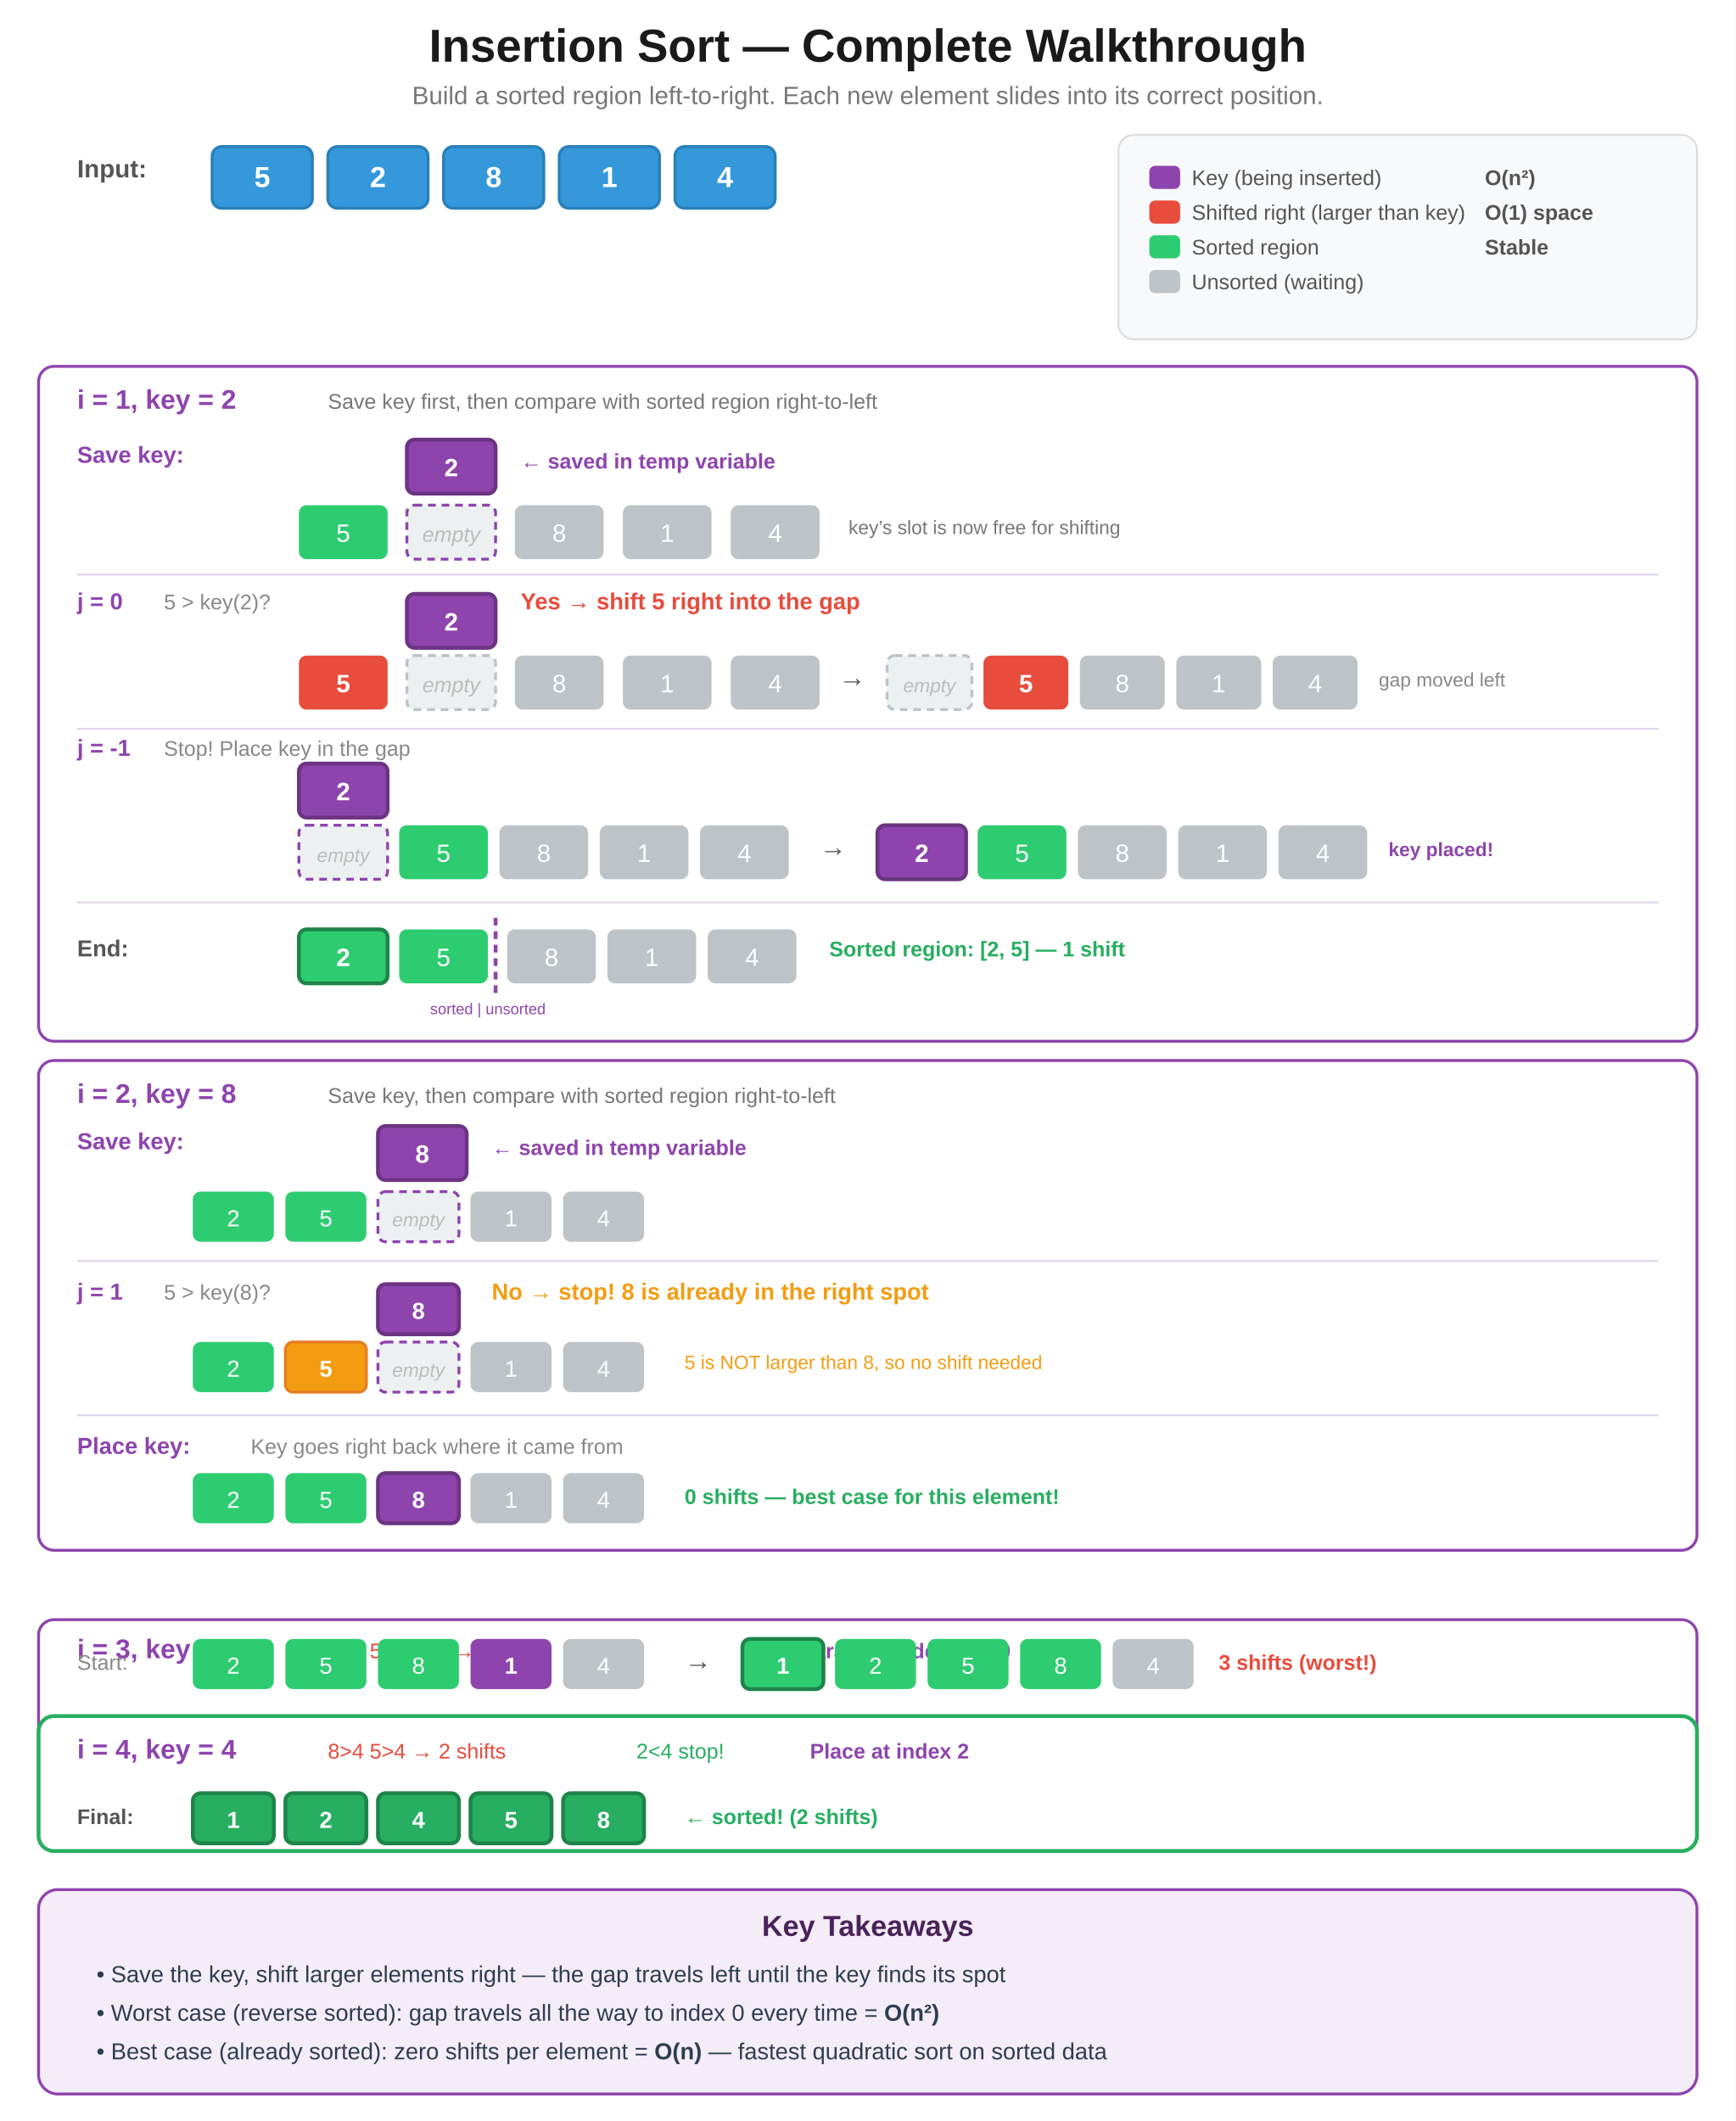
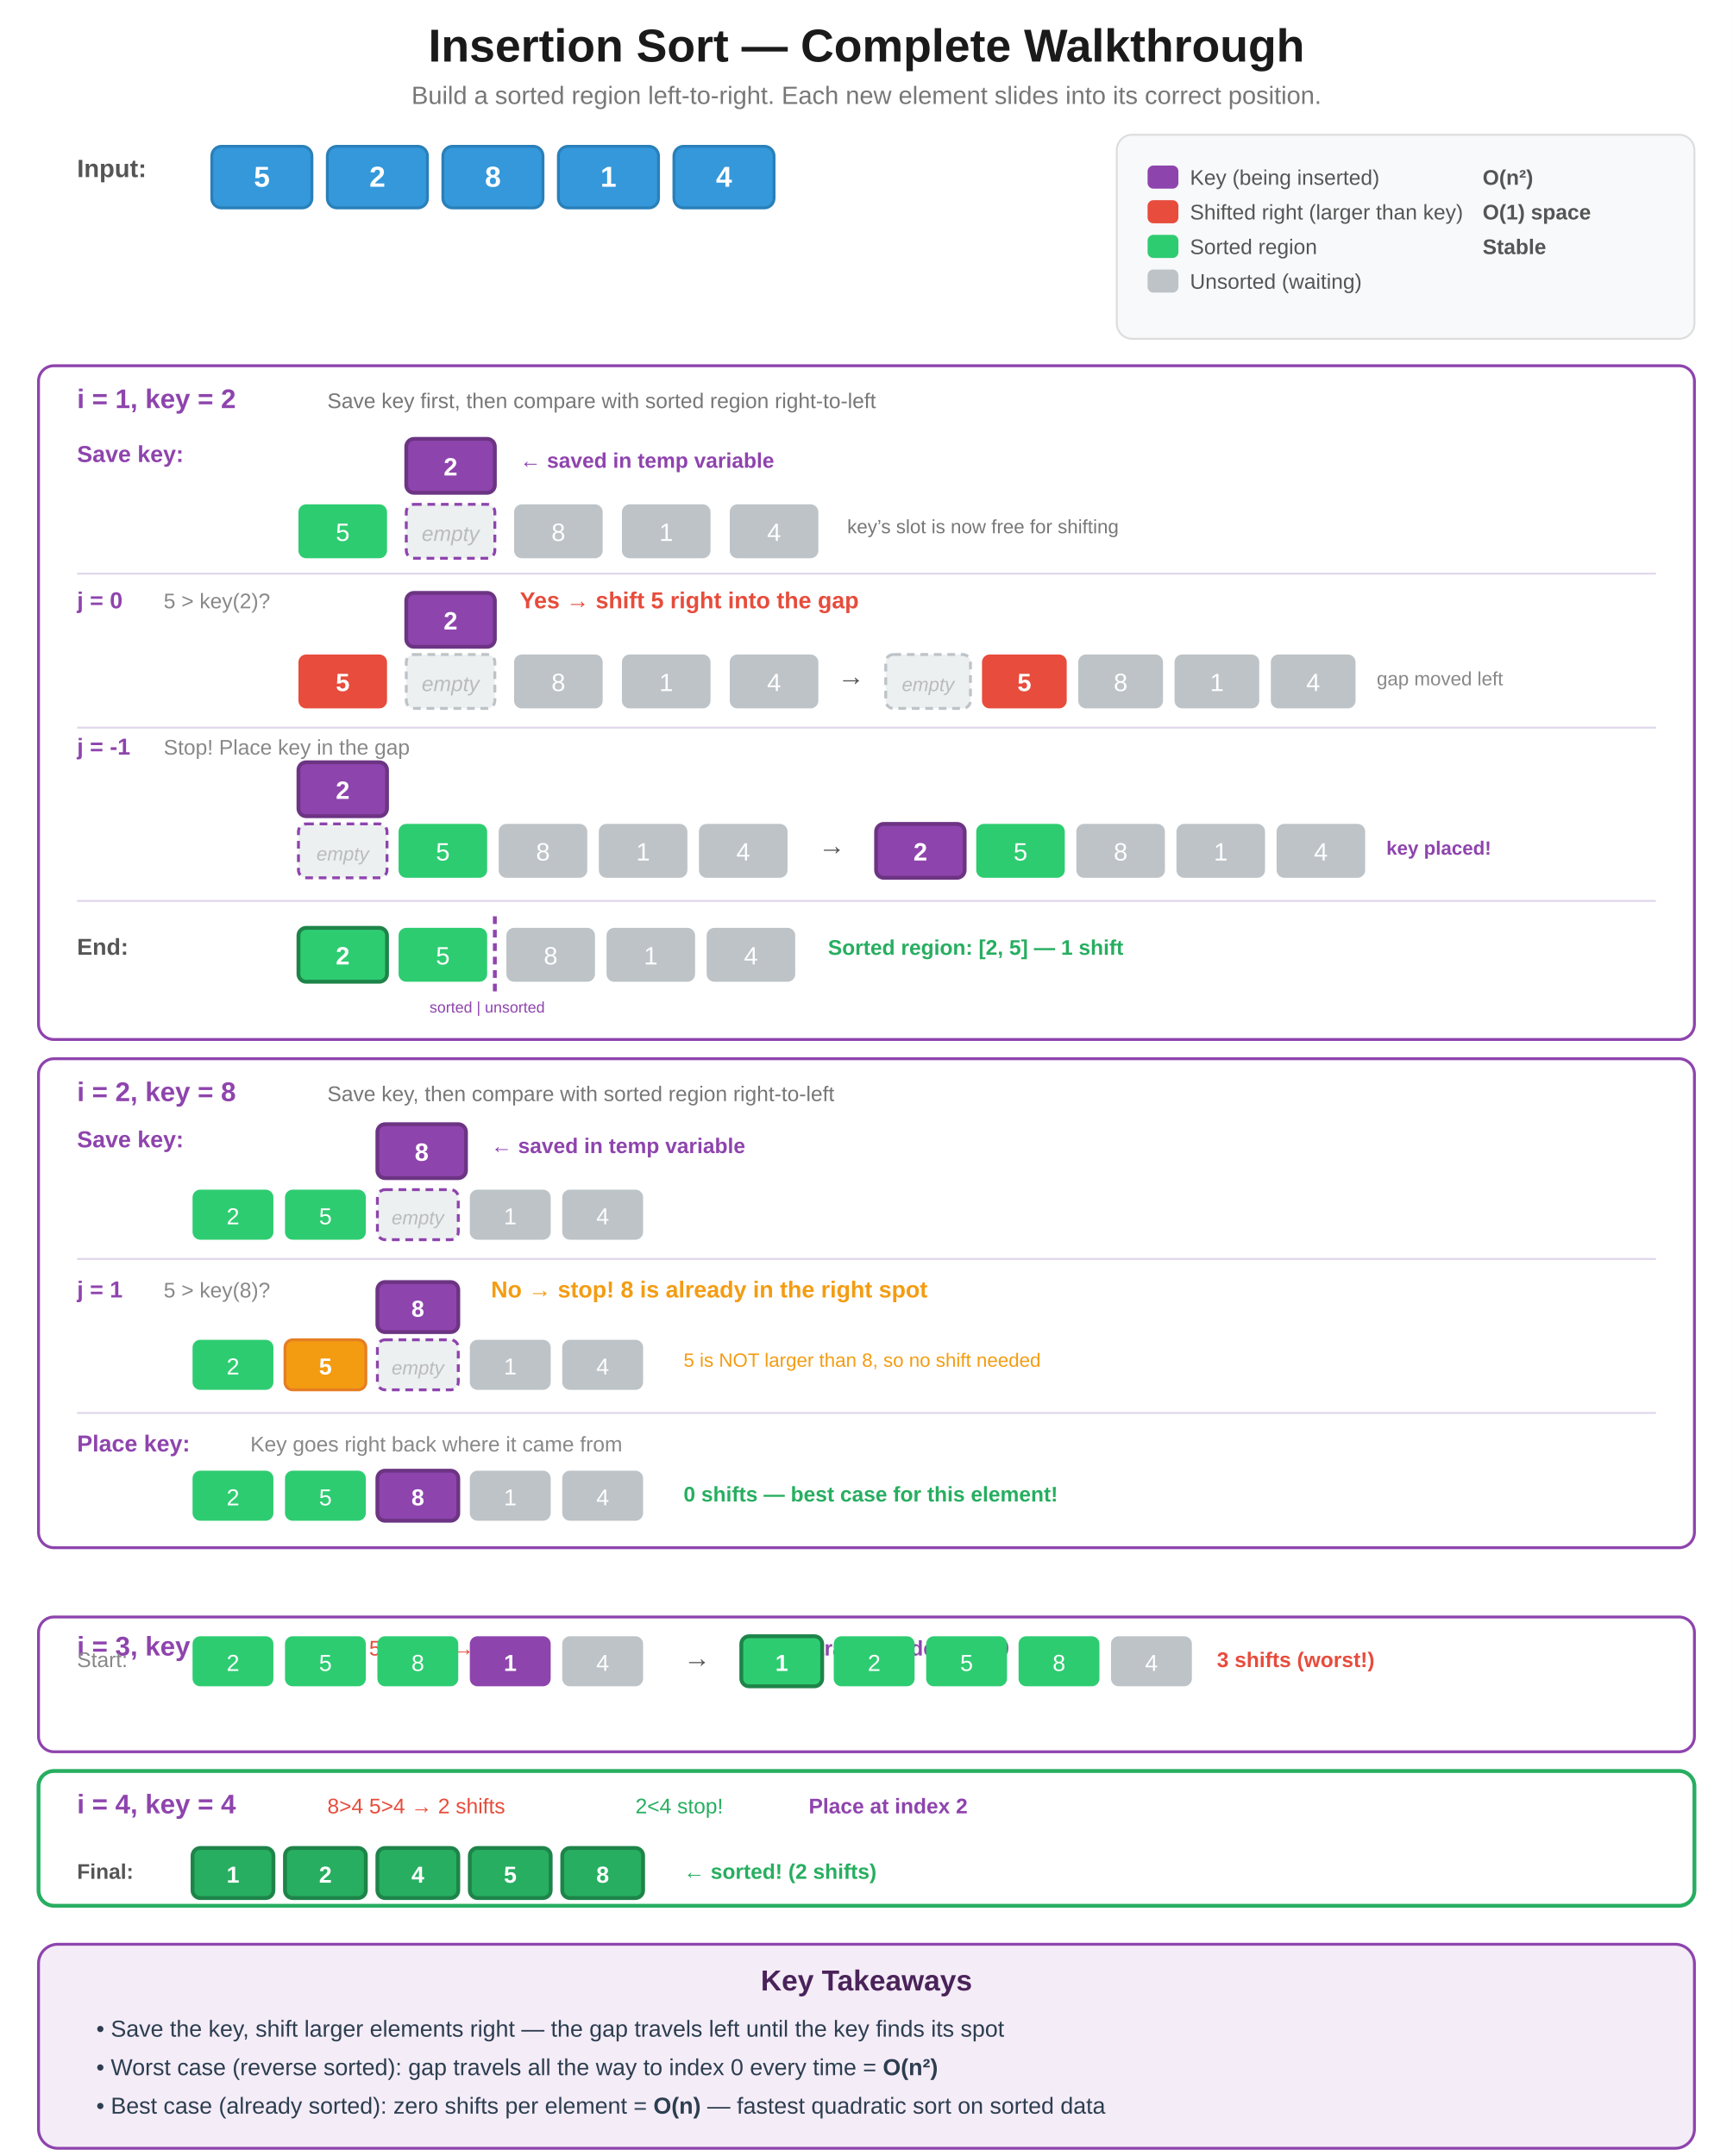
- <svg xmlns="http://www.w3.org/2000/svg" viewBox="0 0 900 1100" font-family="'Segoe UI', Arial, sans-serif">
+ <svg xmlns="http://www.w3.org/2000/svg" viewBox="0 0 900 1120" font-family="'Segoe UI', Arial, sans-serif">
  <rect width="100%" height="100%" fill="white" />
  <text x="450" y="32" text-anchor="middle" fill="#1a1a1a" font-size="24" font-weight="bold">Insertion Sort — Complete Walkthrough</text>
  <text x="450" y="54" text-anchor="middle" fill="#777" font-size="13">Build a sorted region left-to-right. Each new element slides into its correct position.</text>
  <rect x="580" y="70" width="300" height="106" rx="8" fill="#f8f9fa" stroke="#ddd" stroke-width="1" />
  <rect x="596" y="86" width="16" height="12" rx="3" fill="#8e44ad" />
  <text x="618" y="96" fill="#555" font-size="11">Key (being inserted)</text>
  <rect x="596" y="104" width="16" height="12" rx="3" fill="#e74c3c" />
  <text x="618" y="114" fill="#555" font-size="11">Shifted right (larger than key)</text>
  <rect x="596" y="122" width="16" height="12" rx="3" fill="#2ecc71" />
  <text x="618" y="132" fill="#555" font-size="11">Sorted region</text>
  <rect x="596" y="140" width="16" height="12" rx="3" fill="#bdc3c7" />
  <text x="618" y="150" fill="#555" font-size="11">Unsorted (waiting)</text>
  <text x="770" y="96" fill="#555" font-size="11" font-weight="bold">O(n²)</text>
  <text x="770" y="114" fill="#555" font-size="11" font-weight="bold">O(1) space</text>
  <text x="770" y="132" fill="#555" font-size="11" font-weight="bold">Stable</text>
  <text x="40" y="92" fill="#555" font-size="13" font-weight="bold">Input:</text>
  <rect x="110" y="76" width="52" height="32" rx="5" fill="#3498db" stroke="#2980b9" stroke-width="1.5" />
  <text x="136" y="97" text-anchor="middle" fill="#fff" font-size="15" font-weight="bold">5</text>
  <rect x="170" y="76" width="52" height="32" rx="5" fill="#3498db" stroke="#2980b9" stroke-width="1.5" />
  <text x="196" y="97" text-anchor="middle" fill="#fff" font-size="15" font-weight="bold">2</text>
  <rect x="230" y="76" width="52" height="32" rx="5" fill="#3498db" stroke="#2980b9" stroke-width="1.5" />
  <text x="256" y="97" text-anchor="middle" fill="#fff" font-size="15" font-weight="bold">8</text>
  <rect x="290" y="76" width="52" height="32" rx="5" fill="#3498db" stroke="#2980b9" stroke-width="1.5" />
  <text x="316" y="97" text-anchor="middle" fill="#fff" font-size="15" font-weight="bold">1</text>
  <rect x="350" y="76" width="52" height="32" rx="5" fill="#3498db" stroke="#2980b9" stroke-width="1.5" />
  <text x="376" y="97" text-anchor="middle" fill="#fff" font-size="15" font-weight="bold">4</text>
  <rect x="20" y="190" width="860" height="350" rx="8" fill="#fff" stroke="#8e44ad" stroke-width="1.5" />
  <text x="40" y="212" fill="#8e44ad" font-size="14" font-weight="bold">i = 1, key = 2</text>
  <text x="170" y="212" fill="#777" font-size="11">Save key first, then compare with sorted region right-to-left</text>
  <text x="40" y="240" fill="#8e44ad" font-size="12" font-weight="bold">Save key:</text>
  <rect x="211" y="228" width="46" height="28" rx="4" fill="#8e44ad" stroke="#6c3483" stroke-width="2" />
  <text x="234" y="247" text-anchor="middle" fill="#fff" font-size="13" font-weight="bold">2</text>
  <text x="270" y="243" fill="#8e44ad" font-size="11" font-weight="bold">← saved in temp variable</text>
  <rect x="155" y="262" width="46" height="28" rx="4" fill="#2ecc71" />
  <text x="178" y="281" text-anchor="middle" fill="#fff" font-size="13">5</text>
  <rect x="211" y="262" width="46" height="28" rx="4" fill="#ecf0f1" stroke="#8e44ad" stroke-width="1.5" stroke-dasharray="4,3" />
  <text x="234" y="281" text-anchor="middle" fill="#bbb" font-size="11" font-style="italic">empty</text>
  <rect x="267" y="262" width="46" height="28" rx="4" fill="#bdc3c7" />
  <text x="290" y="281" text-anchor="middle" fill="#fff" font-size="13">8</text>
  <rect x="323" y="262" width="46" height="28" rx="4" fill="#bdc3c7" />
  <text x="346" y="281" text-anchor="middle" fill="#fff" font-size="13">1</text>
  <rect x="379" y="262" width="46" height="28" rx="4" fill="#bdc3c7" />
  <text x="402" y="281" text-anchor="middle" fill="#fff" font-size="13">4</text>
  <text x="440" y="277" fill="#777" font-size="10">key’s slot is now free for shifting</text>
  <line x1="40" y1="298" x2="860" y2="298" stroke="#e0d6eb" stroke-width="1" />
  <text x="40" y="316" fill="#8e44ad" font-size="12" font-weight="bold">j = 0</text>
  <text x="85" y="316" fill="#888" font-size="11">5 &gt; key(2)?</text>
  <text x="270" y="316" fill="#e74c3c" font-size="12" font-weight="bold">Yes → shift 5 right into the gap</text>
  <rect x="211" y="308" width="46" height="28" rx="4" fill="#8e44ad" stroke="#6c3483" stroke-width="2" />
  <text x="234" y="327" text-anchor="middle" fill="#fff" font-size="13" font-weight="bold">2</text>
  <rect x="155" y="340" width="46" height="28" rx="4" fill="#e74c3c" />
  <text x="178" y="359" text-anchor="middle" fill="#fff" font-size="13" font-weight="bold">5</text>
  <rect x="211" y="340" width="46" height="28" rx="4" fill="#ecf0f1" stroke="#bdc3c7" stroke-width="1.5" stroke-dasharray="4,3" />
  <text x="234" y="359" text-anchor="middle" fill="#bbb" font-size="11" font-style="italic">empty</text>
  <rect x="267" y="340" width="46" height="28" rx="4" fill="#bdc3c7" />
  <text x="290" y="359" text-anchor="middle" fill="#fff" font-size="13">8</text>
  <rect x="323" y="340" width="46" height="28" rx="4" fill="#bdc3c7" />
  <text x="346" y="359" text-anchor="middle" fill="#fff" font-size="13">1</text>
  <rect x="379" y="340" width="46" height="28" rx="4" fill="#bdc3c7" />
  <text x="402" y="359" text-anchor="middle" fill="#fff" font-size="13">4</text>
  <text x="435" y="356" fill="#555" font-size="14">→</text>
  <rect x="460" y="340" width="44" height="28" rx="4" fill="#ecf0f1" stroke="#bdc3c7" stroke-width="1.5" stroke-dasharray="4,3" />
  <text x="482" y="359" text-anchor="middle" fill="#bbb" font-size="10" font-style="italic">empty</text>
  <rect x="510" y="340" width="44" height="28" rx="4" fill="#e74c3c" />
  <text x="532" y="359" text-anchor="middle" fill="#fff" font-size="13" font-weight="bold">5</text>
  <rect x="560" y="340" width="44" height="28" rx="4" fill="#bdc3c7" />
  <text x="582" y="359" text-anchor="middle" fill="#fff" font-size="13">8</text>
  <rect x="610" y="340" width="44" height="28" rx="4" fill="#bdc3c7" />
  <text x="632" y="359" text-anchor="middle" fill="#fff" font-size="13">1</text>
  <rect x="660" y="340" width="44" height="28" rx="4" fill="#bdc3c7" />
  <text x="682" y="359" text-anchor="middle" fill="#fff" font-size="13">4</text>
  <text x="715" y="356" fill="#888" font-size="10">gap moved left</text>
  <line x1="40" y1="378" x2="860" y2="378" stroke="#e0d6eb" stroke-width="1" />
  <text x="40" y="392" fill="#8e44ad" font-size="12" font-weight="bold">j = -1</text>
  <text x="85" y="392" fill="#888" font-size="11">Stop! Place key in the gap</text>
  <rect x="155" y="396" width="46" height="28" rx="4" fill="#8e44ad" stroke="#6c3483" stroke-width="2" />
  <text x="178" y="415" text-anchor="middle" fill="#fff" font-size="13" font-weight="bold">2</text>
  <rect x="155" y="428" width="46" height="28" rx="4" fill="#ecf0f1" stroke="#8e44ad" stroke-width="1.5" stroke-dasharray="4,3" />
  <text x="178" y="447" text-anchor="middle" fill="#bbb" font-size="10" font-style="italic">empty</text>
  <rect x="207" y="428" width="46" height="28" rx="4" fill="#2ecc71" />
  <text x="230" y="447" text-anchor="middle" fill="#fff" font-size="13">5</text>
  <rect x="259" y="428" width="46" height="28" rx="4" fill="#bdc3c7" />
  <text x="282" y="447" text-anchor="middle" fill="#fff" font-size="13">8</text>
  <rect x="311" y="428" width="46" height="28" rx="4" fill="#bdc3c7" />
  <text x="334" y="447" text-anchor="middle" fill="#fff" font-size="13">1</text>
  <rect x="363" y="428" width="46" height="28" rx="4" fill="#bdc3c7" />
  <text x="386" y="447" text-anchor="middle" fill="#fff" font-size="13">4</text>
  <text x="425" y="444" fill="#555" font-size="14">→</text>
  <rect x="455" y="428" width="46" height="28" rx="4" fill="#8e44ad" stroke="#6c3483" stroke-width="2" />
  <text x="478" y="447" text-anchor="middle" fill="#fff" font-size="13" font-weight="bold">2</text>
  <rect x="507" y="428" width="46" height="28" rx="4" fill="#2ecc71" />
  <text x="530" y="447" text-anchor="middle" fill="#fff" font-size="13">5</text>
  <rect x="559" y="428" width="46" height="28" rx="4" fill="#bdc3c7" />
  <text x="582" y="447" text-anchor="middle" fill="#fff" font-size="13">8</text>
  <rect x="611" y="428" width="46" height="28" rx="4" fill="#bdc3c7" />
  <text x="634" y="447" text-anchor="middle" fill="#fff" font-size="13">1</text>
  <rect x="663" y="428" width="46" height="28" rx="4" fill="#bdc3c7" />
  <text x="686" y="447" text-anchor="middle" fill="#fff" font-size="13">4</text>
  <text x="720" y="444" fill="#8e44ad" font-size="10" font-weight="bold">key placed!</text>
  <line x1="40" y1="468" x2="860" y2="468" stroke="#e0d6eb" stroke-width="1" />
  <text x="40" y="496" fill="#555" font-size="12" font-weight="bold">End:</text>
  <rect x="155" y="482" width="46" height="28" rx="4" fill="#2ecc71" stroke="#1e8449" stroke-width="2" />
  <text x="178" y="501" text-anchor="middle" fill="#fff" font-size="13" font-weight="bold">2</text>
  <rect x="207" y="482" width="46" height="28" rx="4" fill="#2ecc71" />
  <text x="230" y="501" text-anchor="middle" fill="#fff" font-size="13">5</text>
  <line x1="257" y1="476" x2="257" y2="516" stroke="#8e44ad" stroke-width="2" stroke-dasharray="4,3" />
  <text x="253" y="526" text-anchor="middle" fill="#8e44ad" font-size="8">sorted | unsorted</text>
  <rect x="263" y="482" width="46" height="28" rx="4" fill="#bdc3c7" />
  <text x="286" y="501" text-anchor="middle" fill="#fff" font-size="13">8</text>
  <rect x="315" y="482" width="46" height="28" rx="4" fill="#bdc3c7" />
  <text x="338" y="501" text-anchor="middle" fill="#fff" font-size="13">1</text>
  <rect x="367" y="482" width="46" height="28" rx="4" fill="#bdc3c7" />
  <text x="390" y="501" text-anchor="middle" fill="#fff" font-size="13">4</text>
  <text x="430" y="496" fill="#27ae60" font-size="11" font-weight="bold">Sorted region: [2, 5] — 1 shift</text>
  <rect x="20" y="550.0" width="860" height="254" rx="8" fill="#fff" stroke="#8e44ad" stroke-width="1.5" />
  <text x="40" y="572.0" fill="#8e44ad" font-size="14" font-weight="bold">i = 2, key = 8</text>
  <text x="170" y="572.0" fill="#777" font-size="11">Save key, then compare with sorted region right-to-left</text>
  <text x="40" y="596.0" fill="#8e44ad" font-size="12" font-weight="bold">Save key:</text>
  <rect x="196" y="584.0" width="46" height="28" rx="4" fill="#8e44ad" stroke="#6c3483" stroke-width="2" />
  <text x="219" y="603.0" text-anchor="middle" fill="#fff" font-size="13" font-weight="bold">8</text>
  <text x="255" y="599.0" fill="#8e44ad" font-size="11" font-weight="bold">← saved in temp variable</text>
  <rect x="100" y="618.0" width="42" height="26" rx="4" fill="#2ecc71" />
  <text x="121" y="636.0" text-anchor="middle" fill="#fff" font-size="12">2</text>
  <rect x="148" y="618.0" width="42" height="26" rx="4" fill="#2ecc71" />
  <text x="169" y="636.0" text-anchor="middle" fill="#fff" font-size="12">5</text>
  <rect x="196" y="618.0" width="42" height="26" rx="4" fill="#ecf0f1" stroke="#8e44ad" stroke-width="1.5" stroke-dasharray="4,3" />
  <text x="217" y="636.0" text-anchor="middle" fill="#bbb" font-size="10" font-style="italic">empty</text>
  <rect x="244" y="618.0" width="42" height="26" rx="4" fill="#bdc3c7" />
  <text x="265" y="636.0" text-anchor="middle" fill="#fff" font-size="12">1</text>
  <rect x="292" y="618.0" width="42" height="26" rx="4" fill="#bdc3c7" />
  <text x="313" y="636.0" text-anchor="middle" fill="#fff" font-size="12">4</text>
  <line x1="40" y1="654" x2="860" y2="654" stroke="#e0d6eb" stroke-width="1" />
  <text x="40" y="674.0" fill="#8e44ad" font-size="12" font-weight="bold">j = 1</text>
  <text x="85" y="674.0" fill="#888" font-size="11">5 &gt; key(8)?</text>
  <text x="255" y="674.0" fill="#f39c12" font-size="12" font-weight="bold">No → stop! 8 is already in the right spot</text>
  <rect x="196" y="666.0" width="42" height="26" rx="4" fill="#8e44ad" stroke="#6c3483" stroke-width="2" />
  <text x="217" y="684.0" text-anchor="middle" fill="#fff" font-size="12" font-weight="bold">8</text>
  <rect x="100" y="696.0" width="42" height="26" rx="4" fill="#2ecc71" />
  <text x="121" y="714.0" text-anchor="middle" fill="#fff" font-size="12">2</text>
  <rect x="148" y="696.0" width="42" height="26" rx="4" fill="#f39c12" stroke="#e67e22" stroke-width="1.5" />
  <text x="169" y="714.0" text-anchor="middle" fill="#fff" font-size="12" font-weight="bold">5</text>
  <rect x="196" y="696.0" width="42" height="26" rx="4" fill="#ecf0f1" stroke="#8e44ad" stroke-width="1.5" stroke-dasharray="4,3" />
  <text x="217" y="714.0" text-anchor="middle" fill="#bbb" font-size="10" font-style="italic">empty</text>
  <rect x="244" y="696.0" width="42" height="26" rx="4" fill="#bdc3c7" />
  <text x="265" y="714.0" text-anchor="middle" fill="#fff" font-size="12">1</text>
  <rect x="292" y="696.0" width="42" height="26" rx="4" fill="#bdc3c7" />
  <text x="313" y="714.0" text-anchor="middle" fill="#fff" font-size="12">4</text>
  <text x="355" y="710.0" fill="#f39c12" font-size="10">5 is NOT larger than 8, so no shift needed</text>
  <line x1="40" y1="734" x2="860" y2="734" stroke="#e0d6eb" stroke-width="1" />
  <text x="40" y="754.0" fill="#8e44ad" font-size="12" font-weight="bold">Place key:</text>
  <text x="130" y="754.0" fill="#888" font-size="11">Key goes right back where it came from</text>
  <rect x="100" y="764.0" width="42" height="26" rx="4" fill="#2ecc71" />
  <text x="121" y="782.0" text-anchor="middle" fill="#fff" font-size="12">2</text>
  <rect x="148" y="764.0" width="42" height="26" rx="4" fill="#2ecc71" />
  <text x="169" y="782.0" text-anchor="middle" fill="#fff" font-size="12">5</text>
  <rect x="196" y="764.0" width="42" height="26" rx="4" fill="#8e44ad" stroke="#6c3483" stroke-width="2" />
  <text x="217" y="782.0" text-anchor="middle" fill="#fff" font-size="12" font-weight="bold">8</text>
  <rect x="244" y="764.0" width="42" height="26" rx="4" fill="#bdc3c7" />
  <text x="265" y="782.0" text-anchor="middle" fill="#fff" font-size="12">1</text>
  <rect x="292" y="764.0" width="42" height="26" rx="4" fill="#bdc3c7" />
  <text x="313" y="782.0" text-anchor="middle" fill="#fff" font-size="12">4</text>
  <text x="355" y="780.0" fill="#27ae60" font-size="11" font-weight="bold">0 shifts — best case for this element!</text>
  <rect x="20" y="840.0" width="860" height="70" rx="8" fill="#fff" stroke="#8e44ad" stroke-width="1.5" />
  <text x="40" y="860" fill="#8e44ad" font-size="14" font-weight="bold">i = 3, key = 1</text>
  <text x="170" y="860" fill="#e74c3c" font-size="11">8&gt;1  5&gt;1  2&gt;1 → 3 shifts</text>
  <text x="400" y="860" fill="#8e44ad" font-size="11" font-weight="bold">Gap travels index 3 → 0</text>
  <text x="40" y="866.0" fill="#888" font-size="11">Start:</text>
  <rect x="100" y="850.0" width="42" height="26" rx="4" fill="#2ecc71" />
  <text x="121" y="868.0" text-anchor="middle" fill="#fff" font-size="12">2</text>
  <rect x="148" y="850.0" width="42" height="26" rx="4" fill="#2ecc71" />
  <text x="169" y="868.0" text-anchor="middle" fill="#fff" font-size="12">5</text>
  <rect x="196" y="850.0" width="42" height="26" rx="4" fill="#2ecc71" />
  <text x="217" y="868.0" text-anchor="middle" fill="#fff" font-size="12">8</text>
  <rect x="244" y="850.0" width="42" height="26" rx="4" fill="#8e44ad" />
  <text x="265" y="868.0" text-anchor="middle" fill="#fff" font-size="12" font-weight="bold">1</text>
  <rect x="292" y="850.0" width="42" height="26" rx="4" fill="#bdc3c7" />
  <text x="313" y="868.0" text-anchor="middle" fill="#fff" font-size="12">4</text>
  <text x="355" y="866.0" fill="#555" font-size="14">→</text>
  <rect x="385" y="850.0" width="42" height="26" rx="4" fill="#2ecc71" stroke="#1e8449" stroke-width="2" />
  <text x="406" y="868.0" text-anchor="middle" fill="#fff" font-size="12" font-weight="bold">1</text>
  <rect x="433" y="850.0" width="42" height="26" rx="4" fill="#2ecc71" />
  <text x="454" y="868.0" text-anchor="middle" fill="#fff" font-size="12">2</text>
  <rect x="481" y="850.0" width="42" height="26" rx="4" fill="#2ecc71" />
  <text x="502" y="868.0" text-anchor="middle" fill="#fff" font-size="12">5</text>
  <rect x="529" y="850.0" width="42" height="26" rx="4" fill="#2ecc71" />
  <text x="550" y="868.0" text-anchor="middle" fill="#fff" font-size="12">8</text>
  <rect x="577" y="850.0" width="42" height="26" rx="4" fill="#bdc3c7" />
  <text x="598" y="868.0" text-anchor="middle" fill="#fff" font-size="12">4</text>
  <text x="632" y="866.0" fill="#e74c3c" font-size="11" font-weight="bold">3 shifts (worst!)</text>
-   <rect x="20" y="890.0" width="860" height="70" rx="8" fill="#fff" stroke="#27ae60" stroke-width="2" />
-   <text x="40" y="912.0" fill="#8e44ad" font-size="14" font-weight="bold">i = 4, key = 4</text>
-   <text x="170" y="912.0" fill="#e74c3c" font-size="11">8&gt;4  5&gt;4 → 2 shifts</text>
-   <text x="330" y="912.0" fill="#27ae60" font-size="11">2&lt;4 stop!</text>
-   <text x="420" y="912.0" fill="#8e44ad" font-size="11" font-weight="bold">Place at index 2</text>
-   <text x="40" y="946.0" fill="#555" font-size="11" font-weight="bold">Final:</text>
-   <rect x="100" y="930.0" width="42" height="26" rx="4" fill="#27ae60" stroke="#1e8449" stroke-width="2" />
-   <text x="121" y="948.0" text-anchor="middle" fill="#fff" font-size="12" font-weight="bold">1</text>
-   <rect x="148" y="930.0" width="42" height="26" rx="4" fill="#27ae60" stroke="#1e8449" stroke-width="2" />
-   <text x="169" y="948.0" text-anchor="middle" fill="#fff" font-size="12" font-weight="bold">2</text>
-   <rect x="196" y="930.0" width="42" height="26" rx="4" fill="#27ae60" stroke="#1e8449" stroke-width="2" />
-   <text x="217" y="948.0" text-anchor="middle" fill="#fff" font-size="12" font-weight="bold">4</text>
-   <rect x="244" y="930.0" width="42" height="26" rx="4" fill="#27ae60" stroke="#1e8449" stroke-width="2" />
-   <text x="265" y="948.0" text-anchor="middle" fill="#fff" font-size="12" font-weight="bold">5</text>
-   <rect x="292" y="930.0" width="42" height="26" rx="4" fill="#27ae60" stroke="#1e8449" stroke-width="2" />
-   <text x="313" y="948.0" text-anchor="middle" fill="#fff" font-size="12" font-weight="bold">8</text>
-   <text x="355" y="946.0" fill="#27ae60" font-size="11" font-weight="bold">← sorted! (2 shifts)</text>
-   <rect x="20" y="980.0" width="860" height="106" rx="10" fill="#f4ecf7" stroke="#8e44ad" stroke-width="1.5" />
-   <text x="450" y="1004.0" text-anchor="middle" fill="#4a235a" font-size="15" font-weight="bold">Key Takeaways</text>
-   <text x="50" y="1028.0" fill="#2c3e50" font-size="12">• Save the key, shift larger elements right — the gap travels left until the key finds its spot</text>
-   <text x="50" y="1048.0" fill="#2c3e50" font-size="12">• Worst case (reverse sorted): gap travels all the way to index 0 every time = <tspan font-weight="bold">O(n²)</tspan>
+   <rect x="20" y="920" width="860" height="70" rx="8" fill="#fff" stroke="#27ae60" stroke-width="2" />
+   <text x="40" y="942" fill="#8e44ad" font-size="14" font-weight="bold">i = 4, key = 4</text>
+   <text x="170" y="942" fill="#e74c3c" font-size="11">8&gt;4  5&gt;4 → 2 shifts</text>
+   <text x="330" y="942" fill="#27ae60" font-size="11">2&lt;4 stop!</text>
+   <text x="420" y="942" fill="#8e44ad" font-size="11" font-weight="bold">Place at index 2</text>
+   <text x="40" y="976" fill="#555" font-size="11" font-weight="bold">Final:</text>
+   <rect x="100" y="960" width="42" height="26" rx="4" fill="#27ae60" stroke="#1e8449" stroke-width="2" />
+   <text x="121" y="978" text-anchor="middle" fill="#fff" font-size="12" font-weight="bold">1</text>
+   <rect x="148" y="960" width="42" height="26" rx="4" fill="#27ae60" stroke="#1e8449" stroke-width="2" />
+   <text x="169" y="978" text-anchor="middle" fill="#fff" font-size="12" font-weight="bold">2</text>
+   <rect x="196" y="960" width="42" height="26" rx="4" fill="#27ae60" stroke="#1e8449" stroke-width="2" />
+   <text x="217" y="978" text-anchor="middle" fill="#fff" font-size="12" font-weight="bold">4</text>
+   <rect x="244" y="960" width="42" height="26" rx="4" fill="#27ae60" stroke="#1e8449" stroke-width="2" />
+   <text x="265" y="978" text-anchor="middle" fill="#fff" font-size="12" font-weight="bold">5</text>
+   <rect x="292" y="960" width="42" height="26" rx="4" fill="#27ae60" stroke="#1e8449" stroke-width="2" />
+   <text x="313" y="978" text-anchor="middle" fill="#fff" font-size="12" font-weight="bold">8</text>
+   <text x="355" y="976" fill="#27ae60" font-size="11" font-weight="bold">← sorted! (2 shifts)</text>
+   <rect x="20" y="1010" width="860" height="106" rx="10" fill="#f4ecf7" stroke="#8e44ad" stroke-width="1.5" />
+   <text x="450" y="1034" text-anchor="middle" fill="#4a235a" font-size="15" font-weight="bold">Key Takeaways</text>
+   <text x="50" y="1058" fill="#2c3e50" font-size="12">• Save the key, shift larger elements right — the gap travels left until the key finds its spot</text>
+   <text x="50" y="1078" fill="#2c3e50" font-size="12">• Worst case (reverse sorted): gap travels all the way to index 0 every time = <tspan font-weight="bold">O(n²)</tspan>
  </text>
-   <text x="50" y="1068.0" fill="#2c3e50" font-size="12">• Best case (already sorted): zero shifts per element = <tspan font-weight="bold">O(n)</tspan> — fastest quadratic sort on sorted data</text>
+   <text x="50" y="1098" fill="#2c3e50" font-size="12">• Best case (already sorted): zero shifts per element = <tspan font-weight="bold">O(n)</tspan> — fastest quadratic sort on sorted data</text>
</svg>
